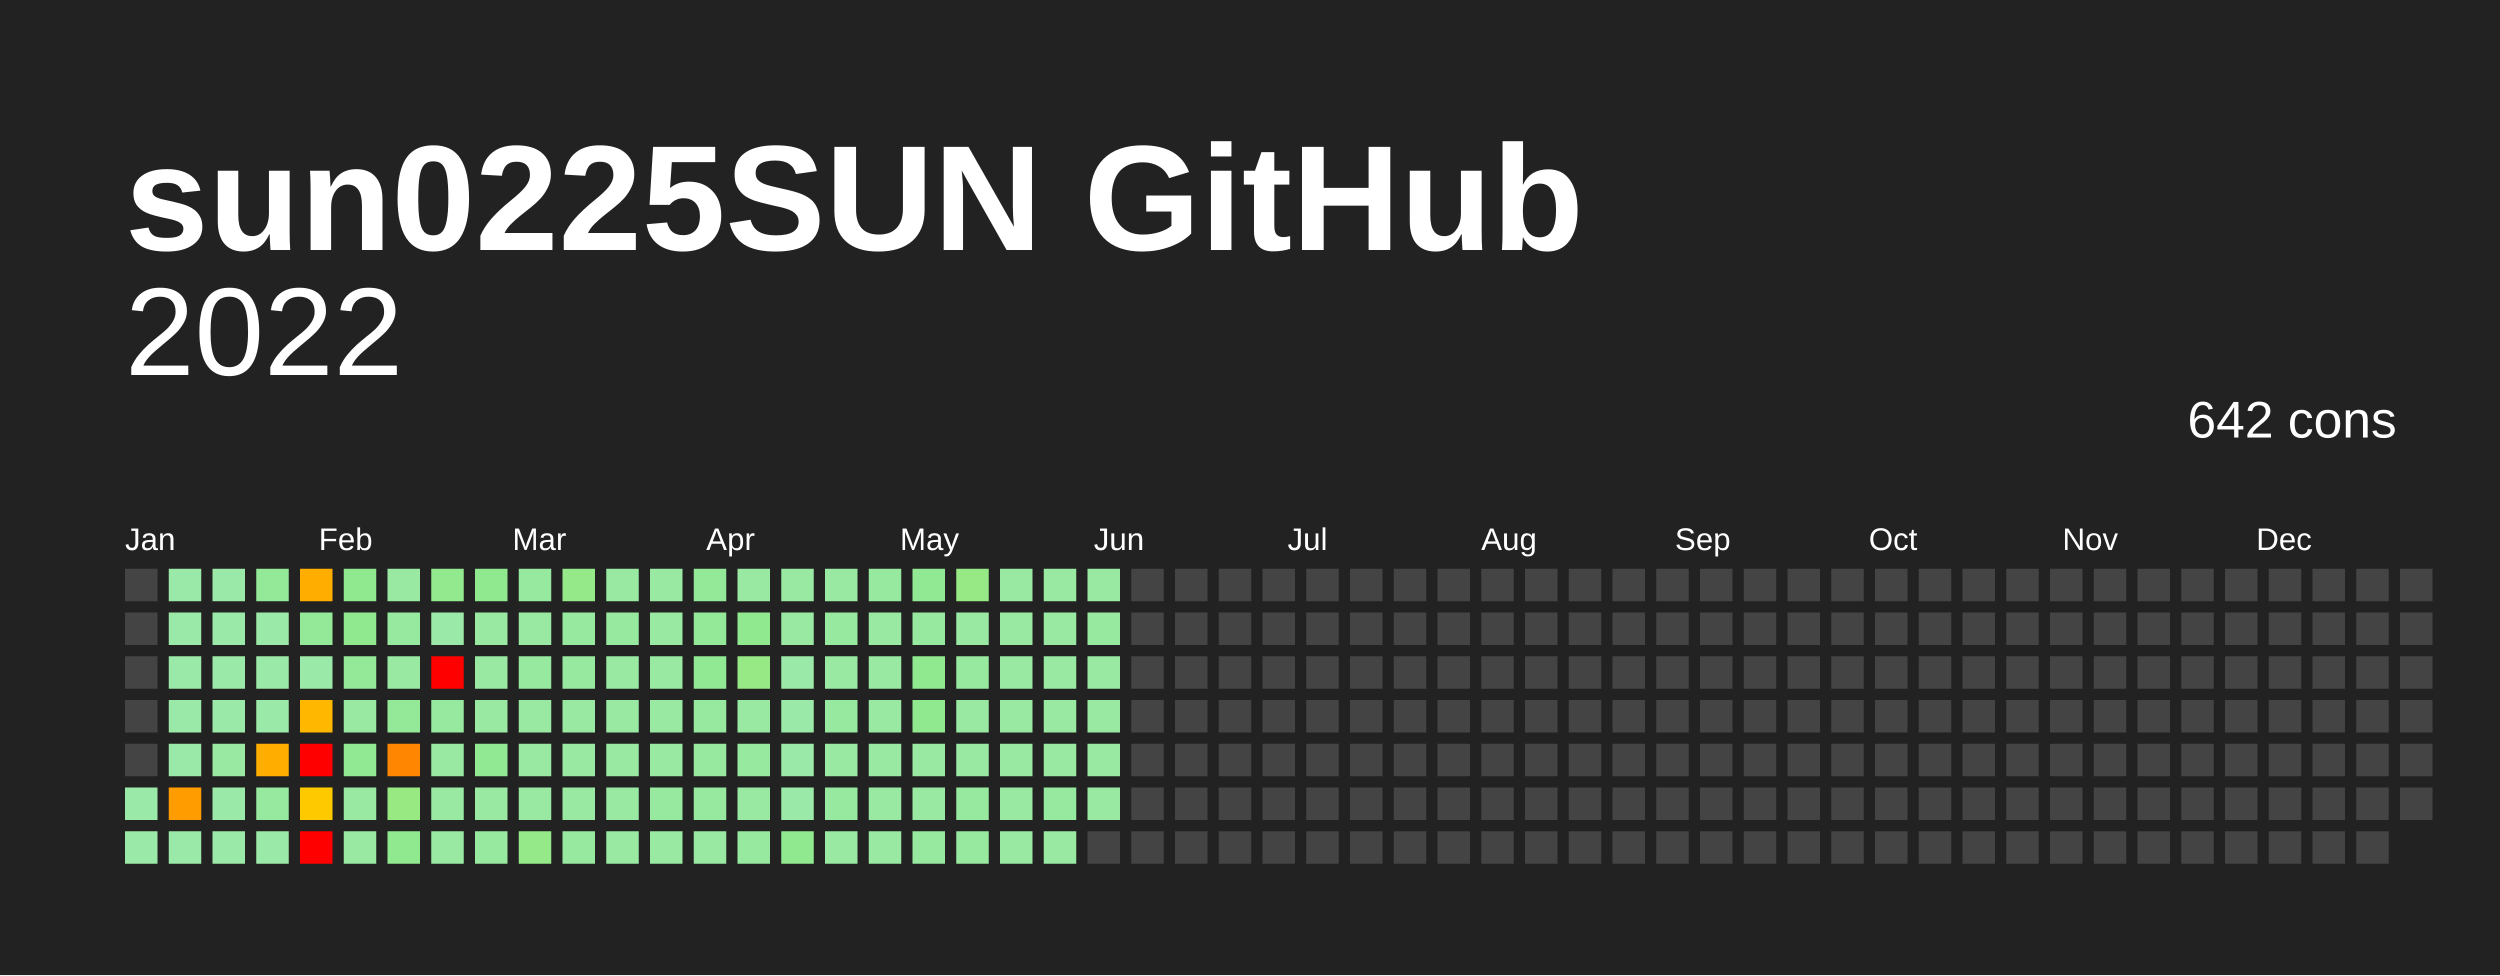
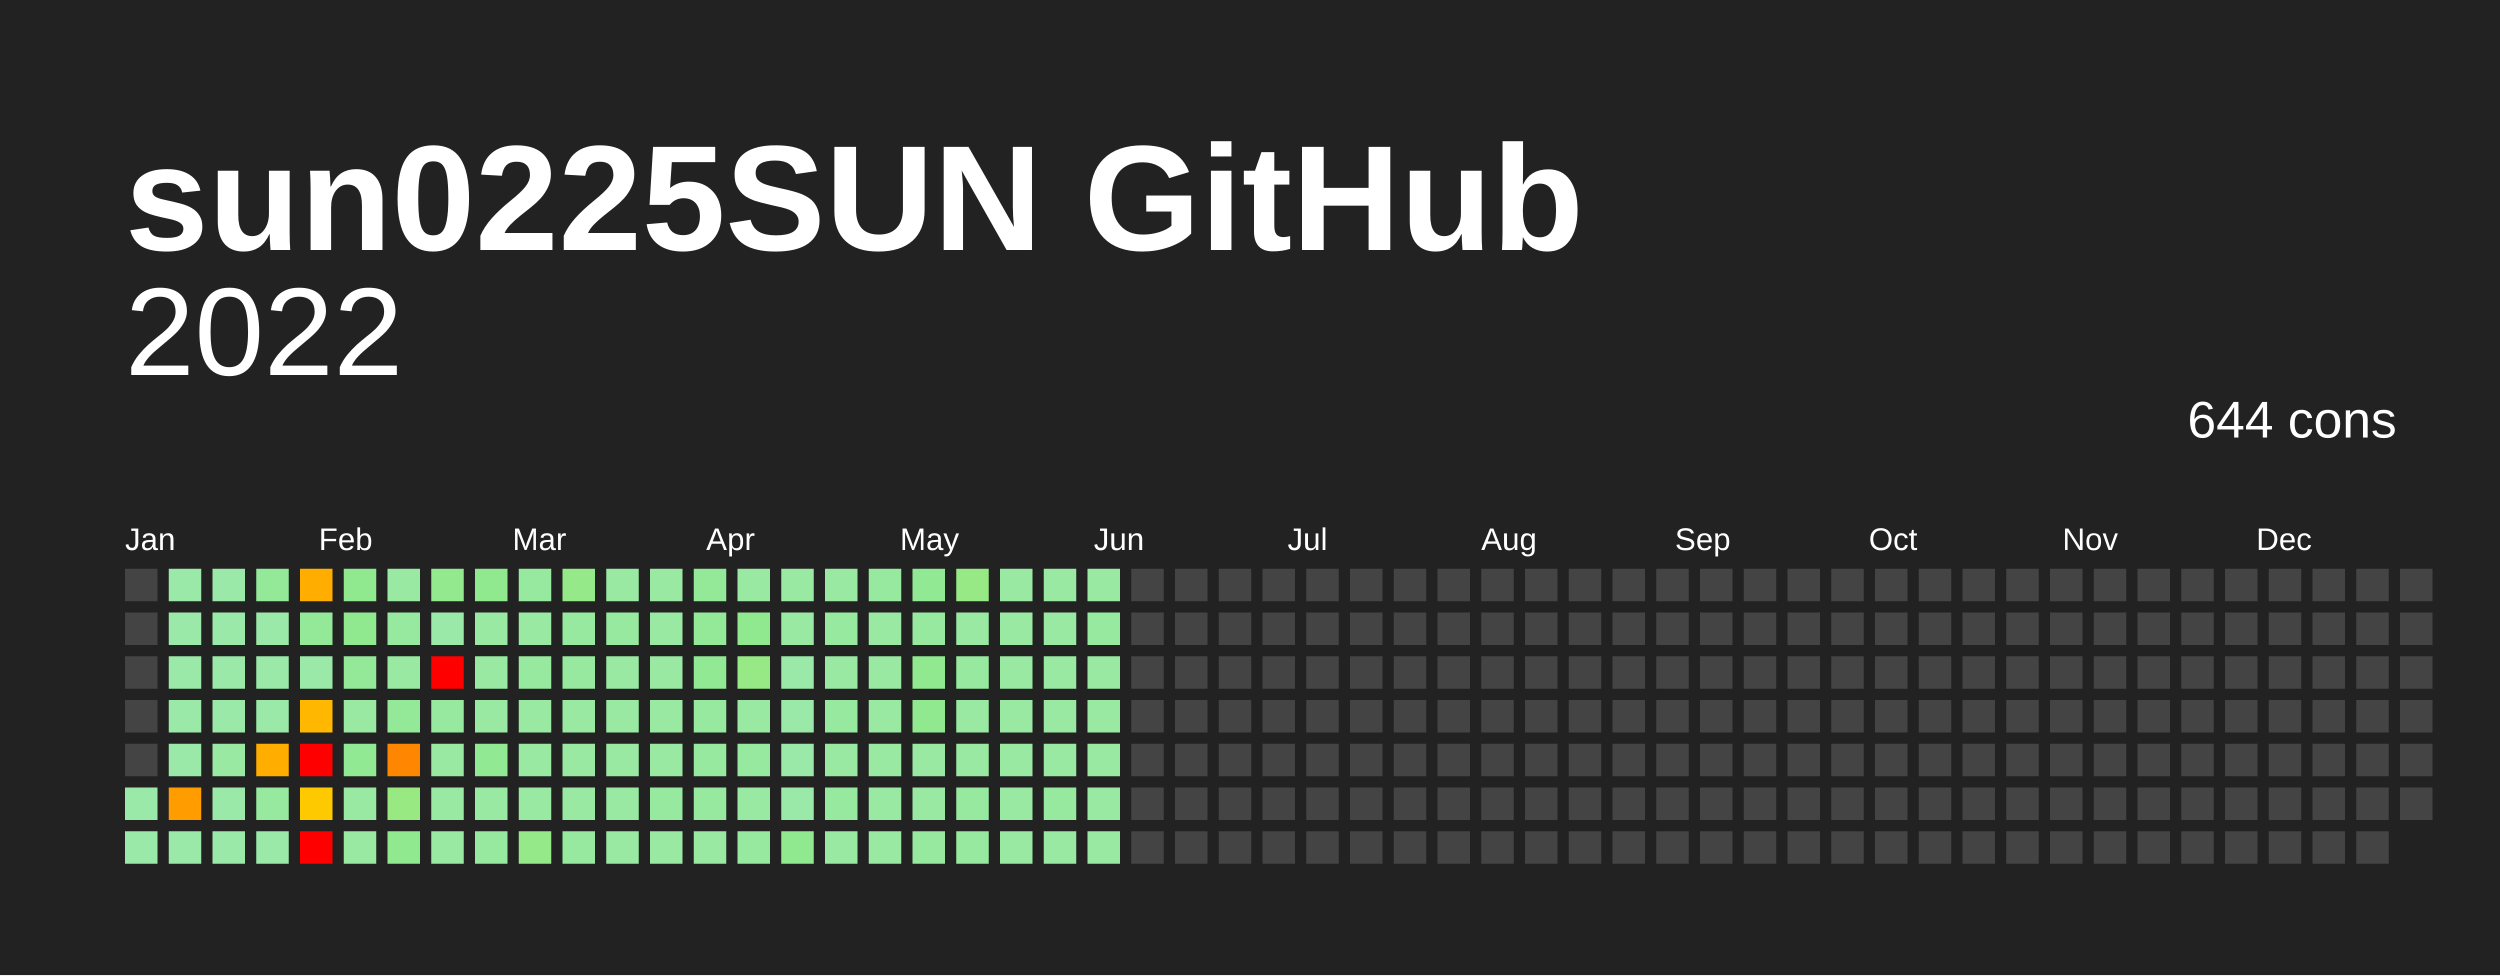
<svg xmlns="http://www.w3.org/2000/svg" baseProfile="full" height="78mm" version="1.1" viewBox="0,0,200,78" width="200mm">
  <defs />
  <rect fill="#222222" height="78" width="200" x="0" y="0" />
  <text fill="#FFFFFF" style="font-size:12px; font-family:Arial; font-weight:bold;" x="10" y="20">sun0225SUN GitHub</text>
  <text alignment-baseline="hanging" fill="#FFFFFF" style="font-size:10.0px; font-family:Arial;" x="10" y="30">2022</text>
-   <text alignment-baseline="hanging" fill="#FFFFFF" style="font-size:4.125px; font-family:Arial;" x="175" y="35">642 cons</text>
+   <text alignment-baseline="hanging" fill="#FFFFFF" style="font-size:4.125px; font-family:Arial;" x="175" y="35">644 cons</text>
  <text fill="#FFFFFF" style="font-size:2.5px; font-family:Arial" x="10.0" y="44">Jan</text>
  <text fill="#FFFFFF" style="font-size:2.5px; font-family:Arial" x="25.5" y="44">Feb</text>
  <text fill="#FFFFFF" style="font-size:2.5px; font-family:Arial" x="41.0" y="44">Mar</text>
  <text fill="#FFFFFF" style="font-size:2.5px; font-family:Arial" x="56.5" y="44">Apr</text>
  <text fill="#FFFFFF" style="font-size:2.5px; font-family:Arial" x="72.0" y="44">May</text>
  <text fill="#FFFFFF" style="font-size:2.5px; font-family:Arial" x="87.5" y="44">Jun</text>
  <text fill="#FFFFFF" style="font-size:2.5px; font-family:Arial" x="103.0" y="44">Jul</text>
  <text fill="#FFFFFF" style="font-size:2.5px; font-family:Arial" x="118.5" y="44">Aug</text>
  <text fill="#FFFFFF" style="font-size:2.5px; font-family:Arial" x="134.0" y="44">Sep</text>
  <text fill="#FFFFFF" style="font-size:2.5px; font-family:Arial" x="149.5" y="44">Oct</text>
  <text fill="#FFFFFF" style="font-size:2.5px; font-family:Arial" x="165.0" y="44">Nov</text>
  <text fill="#FFFFFF" style="font-size:2.5px; font-family:Arial" x="180.5" y="44">Dec</text>
  <rect fill="#444444" height="2.6" width="2.6" x="10.0" y="45.5" />
  <rect fill="#444444" height="2.6" width="2.6" x="10.0" y="49.0" />
  <rect fill="#444444" height="2.6" width="2.6" x="10.0" y="52.5" />
  <rect fill="#444444" height="2.6" width="2.6" x="10.0" y="56.0" />
  <rect fill="#444444" height="2.6" width="2.6" x="10.0" y="59.5" />
  <rect fill="#9be9a8" height="2.6" width="2.6" x="10.0" y="63.0" />
  <rect fill="#9be9a8" height="2.6" width="2.6" x="10.0" y="66.5" />
  <rect fill="#9be9a8" height="2.6" width="2.6" x="13.5" y="45.5" />
  <rect fill="#9be9a8" height="2.6" width="2.6" x="13.5" y="49.0" />
  <rect fill="#9be9a8" height="2.6" width="2.6" x="13.5" y="52.5" />
  <rect fill="#9be9a8" height="2.6" width="2.6" x="13.5" y="56.0" />
  <rect fill="#9be9a8" height="2.6" width="2.6" x="13.5" y="59.5" />
  <rect fill="#ff9d00" height="2.6" width="2.6" x="13.5" y="63.0" />
  <rect fill="#9be9a8" height="2.6" width="2.6" x="13.5" y="66.5" />
  <rect fill="#9be9a8" height="2.6" width="2.6" x="17.0" y="45.5" />
  <rect fill="#9be9a8" height="2.6" width="2.6" x="17.0" y="49.0" />
  <rect fill="#9be9a8" height="2.6" width="2.6" x="17.0" y="52.5" />
  <rect fill="#9be9a8" height="2.6" width="2.6" x="17.0" y="56.0" />
  <rect fill="#99e9a3" height="2.6" width="2.6" x="17.0" y="59.5" />
  <rect fill="#9be9a8" height="2.6" width="2.6" x="17.0" y="63.0" />
  <rect fill="#9be9a8" height="2.6" width="2.6" x="17.0" y="66.5" />
  <rect fill="#94e999" height="2.6" width="2.6" x="20.5" y="45.5" />
  <rect fill="#9be9a8" height="2.6" width="2.6" x="20.5" y="49.0" />
  <rect fill="#9be9a8" height="2.6" width="2.6" x="20.5" y="52.5" />
  <rect fill="#9be9a8" height="2.6" width="2.6" x="20.5" y="56.0" />
  <rect fill="#ffae00" height="2.6" width="2.6" x="20.5" y="59.5" />
  <rect fill="#96e99e" height="2.6" width="2.6" x="20.5" y="63.0" />
  <rect fill="#9be9a8" height="2.6" width="2.6" x="20.5" y="66.5" />
  <rect fill="#ffae00" height="2.6" width="2.6" x="24.0" y="45.5" />
  <rect fill="#94e999" height="2.6" width="2.6" x="24.0" y="49.0" />
  <rect fill="#9be9a8" height="2.6" width="2.6" x="24.0" y="52.5" />
  <rect fill="#ffb700" height="2.6" width="2.6" x="24.0" y="56.0" />
  <rect fill="red" height="2.6" width="2.6" x="24.0" y="59.5" />
  <rect fill="#ffc900" height="2.6" width="2.6" x="24.0" y="63.0" />
  <rect fill="red" height="2.6" width="2.6" x="24.0" y="66.5" />
  <rect fill="#91e98f" height="2.6" width="2.6" x="27.5" y="45.5" />
  <rect fill="#91e98f" height="2.6" width="2.6" x="27.5" y="49.0" />
  <rect fill="#94e999" height="2.6" width="2.6" x="27.5" y="52.5" />
  <rect fill="#99e9a3" height="2.6" width="2.6" x="27.5" y="56.0" />
  <rect fill="#92e993" height="2.6" width="2.6" x="27.5" y="59.5" />
  <rect fill="#99e9a3" height="2.6" width="2.6" x="27.5" y="63.0" />
  <rect fill="#99e9a3" height="2.6" width="2.6" x="27.5" y="66.5" />
  <rect fill="#99e9a3" height="2.6" width="2.6" x="31.0" y="45.5" />
  <rect fill="#96e99e" height="2.6" width="2.6" x="31.0" y="49.0" />
  <rect fill="#99e9a3" height="2.6" width="2.6" x="31.0" y="52.5" />
  <rect fill="#94e999" height="2.6" width="2.6" x="31.0" y="56.0" />
  <rect fill="#ff8600" height="2.6" width="2.6" x="31.0" y="59.5" />
  <rect fill="#99e983" height="2.6" width="2.6" x="31.0" y="63.0" />
  <rect fill="#91e98f" height="2.6" width="2.6" x="31.0" y="66.5" />
  <rect fill="#93e98d" height="2.6" width="2.6" x="34.5" y="45.5" />
  <rect fill="#9be9a8" height="2.6" width="2.6" x="34.5" y="49.0" />
  <rect fill="red" height="2.6" width="2.6" x="34.5" y="52.5" />
  <rect fill="#96e99e" height="2.6" width="2.6" x="34.5" y="56.0" />
  <rect fill="#99e9a3" height="2.6" width="2.6" x="34.5" y="59.5" />
  <rect fill="#99e9a3" height="2.6" width="2.6" x="34.5" y="63.0" />
  <rect fill="#99e9a3" height="2.6" width="2.6" x="34.5" y="66.5" />
  <rect fill="#91e98f" height="2.6" width="2.6" x="38.0" y="45.5" />
  <rect fill="#99e9a3" height="2.6" width="2.6" x="38.0" y="49.0" />
  <rect fill="#99e9a3" height="2.6" width="2.6" x="38.0" y="52.5" />
  <rect fill="#99e9a3" height="2.6" width="2.6" x="38.0" y="56.0" />
  <rect fill="#92e993" height="2.6" width="2.6" x="38.0" y="59.5" />
  <rect fill="#99e9a3" height="2.6" width="2.6" x="38.0" y="63.0" />
  <rect fill="#96e99e" height="2.6" width="2.6" x="38.0" y="66.5" />
  <rect fill="#96e99e" height="2.6" width="2.6" x="41.5" y="45.5" />
  <rect fill="#99e9a3" height="2.6" width="2.6" x="41.5" y="49.0" />
  <rect fill="#96e99e" height="2.6" width="2.6" x="41.5" y="52.5" />
  <rect fill="#99e9a3" height="2.6" width="2.6" x="41.5" y="56.0" />
  <rect fill="#99e9a3" height="2.6" width="2.6" x="41.5" y="59.5" />
  <rect fill="#99e9a3" height="2.6" width="2.6" x="41.5" y="63.0" />
  <rect fill="#95e988" height="2.6" width="2.6" x="41.5" y="66.5" />
  <rect fill="#95e988" height="2.6" width="2.6" x="45.0" y="45.5" />
  <rect fill="#96e99e" height="2.6" width="2.6" x="45.0" y="49.0" />
  <rect fill="#96e99e" height="2.6" width="2.6" x="45.0" y="52.5" />
  <rect fill="#99e9a3" height="2.6" width="2.6" x="45.0" y="56.0" />
  <rect fill="#99e9a3" height="2.6" width="2.6" x="45.0" y="59.5" />
  <rect fill="#99e9a3" height="2.6" width="2.6" x="45.0" y="63.0" />
  <rect fill="#96e99e" height="2.6" width="2.6" x="45.0" y="66.5" />
  <rect fill="#99e9a3" height="2.6" width="2.6" x="48.5" y="45.5" />
  <rect fill="#96e99e" height="2.6" width="2.6" x="48.5" y="49.0" />
  <rect fill="#99e9a3" height="2.6" width="2.6" x="48.5" y="52.5" />
  <rect fill="#99e9a3" height="2.6" width="2.6" x="48.5" y="56.0" />
  <rect fill="#99e9a3" height="2.6" width="2.6" x="48.5" y="59.5" />
  <rect fill="#99e9a3" height="2.6" width="2.6" x="48.5" y="63.0" />
  <rect fill="#99e9a3" height="2.6" width="2.6" x="48.5" y="66.5" />
  <rect fill="#99e9a3" height="2.6" width="2.6" x="52.0" y="45.5" />
  <rect fill="#99e9a3" height="2.6" width="2.6" x="52.0" y="49.0" />
  <rect fill="#99e9a3" height="2.6" width="2.6" x="52.0" y="52.5" />
  <rect fill="#99e9a3" height="2.6" width="2.6" x="52.0" y="56.0" />
  <rect fill="#99e9a3" height="2.6" width="2.6" x="52.0" y="59.5" />
  <rect fill="#96e99e" height="2.6" width="2.6" x="52.0" y="63.0" />
  <rect fill="#99e9a3" height="2.6" width="2.6" x="52.0" y="66.5" />
  <rect fill="#94e999" height="2.6" width="2.6" x="55.5" y="45.5" />
  <rect fill="#94e999" height="2.6" width="2.6" x="55.5" y="49.0" />
  <rect fill="#92e993" height="2.6" width="2.6" x="55.5" y="52.5" />
  <rect fill="#96e99e" height="2.6" width="2.6" x="55.5" y="56.0" />
  <rect fill="#96e99e" height="2.6" width="2.6" x="55.5" y="59.5" />
  <rect fill="#96e99e" height="2.6" width="2.6" x="55.5" y="63.0" />
  <rect fill="#99e9a3" height="2.6" width="2.6" x="55.5" y="66.5" />
  <rect fill="#99e9a3" height="2.6" width="2.6" x="59.0" y="45.5" />
  <rect fill="#91e98f" height="2.6" width="2.6" x="59.0" y="49.0" />
  <rect fill="#97e986" height="2.6" width="2.6" x="59.0" y="52.5" />
  <rect fill="#99e9a3" height="2.6" width="2.6" x="59.0" y="56.0" />
  <rect fill="#96e99e" height="2.6" width="2.6" x="59.0" y="59.5" />
  <rect fill="#99e9a3" height="2.6" width="2.6" x="59.0" y="63.0" />
  <rect fill="#96e99e" height="2.6" width="2.6" x="59.0" y="66.5" />
  <rect fill="#99e9a3" height="2.6" width="2.6" x="62.5" y="45.5" />
  <rect fill="#99e9a3" height="2.6" width="2.6" x="62.5" y="49.0" />
  <rect fill="#9be9a8" height="2.6" width="2.6" x="62.5" y="52.5" />
  <rect fill="#9be9a8" height="2.6" width="2.6" x="62.5" y="56.0" />
  <rect fill="#9be9a8" height="2.6" width="2.6" x="62.5" y="59.5" />
  <rect fill="#9be9a8" height="2.6" width="2.6" x="62.5" y="63.0" />
  <rect fill="#91e98f" height="2.6" width="2.6" x="62.5" y="66.5" />
  <rect fill="#99e9a3" height="2.6" width="2.6" x="66.0" y="45.5" />
  <rect fill="#96e99e" height="2.6" width="2.6" x="66.0" y="49.0" />
  <rect fill="#99e9a3" height="2.6" width="2.6" x="66.0" y="52.5" />
  <rect fill="#96e99e" height="2.6" width="2.6" x="66.0" y="56.0" />
  <rect fill="#99e9a3" height="2.6" width="2.6" x="66.0" y="59.5" />
  <rect fill="#96e99e" height="2.6" width="2.6" x="66.0" y="63.0" />
  <rect fill="#99e9a3" height="2.6" width="2.6" x="66.0" y="66.5" />
  <rect fill="#96e99e" height="2.6" width="2.6" x="69.5" y="45.5" />
  <rect fill="#99e9a3" height="2.6" width="2.6" x="69.5" y="49.0" />
  <rect fill="#99e9a3" height="2.6" width="2.6" x="69.5" y="52.5" />
  <rect fill="#99e9a3" height="2.6" width="2.6" x="69.5" y="56.0" />
  <rect fill="#99e9a3" height="2.6" width="2.6" x="69.5" y="59.5" />
  <rect fill="#99e9a3" height="2.6" width="2.6" x="69.5" y="63.0" />
  <rect fill="#99e9a3" height="2.6" width="2.6" x="69.5" y="66.5" />
  <rect fill="#92e993" height="2.6" width="2.6" x="73.0" y="45.5" />
  <rect fill="#96e99e" height="2.6" width="2.6" x="73.0" y="49.0" />
  <rect fill="#91e98f" height="2.6" width="2.6" x="73.0" y="52.5" />
  <rect fill="#91e98f" height="2.6" width="2.6" x="73.0" y="56.0" />
  <rect fill="#99e9a3" height="2.6" width="2.6" x="73.0" y="59.5" />
  <rect fill="#99e9a3" height="2.6" width="2.6" x="73.0" y="63.0" />
  <rect fill="#96e99e" height="2.6" width="2.6" x="73.0" y="66.5" />
  <rect fill="#97e986" height="2.6" width="2.6" x="76.5" y="45.5" />
  <rect fill="#99e9a3" height="2.6" width="2.6" x="76.5" y="49.0" />
  <rect fill="#96e99e" height="2.6" width="2.6" x="76.5" y="52.5" />
  <rect fill="#99e9a3" height="2.6" width="2.6" x="76.5" y="56.0" />
  <rect fill="#99e9a3" height="2.6" width="2.6" x="76.5" y="59.5" />
  <rect fill="#96e99e" height="2.6" width="2.6" x="76.5" y="63.0" />
  <rect fill="#96e99e" height="2.6" width="2.6" x="76.5" y="66.5" />
  <rect fill="#99e9a3" height="2.6" width="2.6" x="80.0" y="45.5" />
  <rect fill="#99e9a3" height="2.6" width="2.6" x="80.0" y="49.0" />
  <rect fill="#99e9a3" height="2.6" width="2.6" x="80.0" y="52.5" />
  <rect fill="#99e9a3" height="2.6" width="2.6" x="80.0" y="56.0" />
  <rect fill="#99e9a3" height="2.6" width="2.6" x="80.0" y="59.5" />
  <rect fill="#99e9a3" height="2.6" width="2.6" x="80.0" y="63.0" />
  <rect fill="#99e9a3" height="2.6" width="2.6" x="80.0" y="66.5" />
  <rect fill="#99e9a3" height="2.6" width="2.6" x="83.5" y="45.5" />
  <rect fill="#99e9a3" height="2.6" width="2.6" x="83.5" y="49.0" />
  <rect fill="#99e9a3" height="2.6" width="2.6" x="83.5" y="52.5" />
  <rect fill="#99e9a3" height="2.6" width="2.6" x="83.5" y="56.0" />
  <rect fill="#99e9a3" height="2.6" width="2.6" x="83.5" y="59.5" />
  <rect fill="#96e99e" height="2.6" width="2.6" x="83.5" y="63.0" />
  <rect fill="#99e9a3" height="2.6" width="2.6" x="83.5" y="66.5" />
  <rect fill="#99e9a3" height="2.6" width="2.6" x="87.0" y="45.5" />
  <rect fill="#96e99e" height="2.6" width="2.6" x="87.0" y="49.0" />
  <rect fill="#99e9a3" height="2.6" width="2.6" x="87.0" y="52.5" />
  <rect fill="#99e9a3" height="2.6" width="2.6" x="87.0" y="56.0" />
  <rect fill="#99e9a3" height="2.6" width="2.6" x="87.0" y="59.5" />
  <rect fill="#99e9a3" height="2.6" width="2.6" x="87.0" y="63.0" />
-   <rect fill="#444444" height="2.6" width="2.6" x="87.0" y="66.5" />
+   <rect fill="#99e9a3" height="2.6" width="2.6" x="87.0" y="66.5" />
  <rect fill="#444444" height="2.6" width="2.6" x="90.5" y="45.5" />
  <rect fill="#444444" height="2.6" width="2.6" x="90.5" y="49.0" />
  <rect fill="#444444" height="2.6" width="2.6" x="90.5" y="52.5" />
  <rect fill="#444444" height="2.6" width="2.6" x="90.5" y="56.0" />
  <rect fill="#444444" height="2.6" width="2.6" x="90.5" y="59.5" />
  <rect fill="#444444" height="2.6" width="2.6" x="90.5" y="63.0" />
  <rect fill="#444444" height="2.6" width="2.6" x="90.5" y="66.5" />
  <rect fill="#444444" height="2.6" width="2.6" x="94.0" y="45.5" />
  <rect fill="#444444" height="2.6" width="2.6" x="94.0" y="49.0" />
  <rect fill="#444444" height="2.6" width="2.6" x="94.0" y="52.5" />
  <rect fill="#444444" height="2.6" width="2.6" x="94.0" y="56.0" />
  <rect fill="#444444" height="2.6" width="2.6" x="94.0" y="59.5" />
  <rect fill="#444444" height="2.6" width="2.6" x="94.0" y="63.0" />
  <rect fill="#444444" height="2.6" width="2.6" x="94.0" y="66.5" />
  <rect fill="#444444" height="2.6" width="2.6" x="97.5" y="45.5" />
  <rect fill="#444444" height="2.6" width="2.6" x="97.5" y="49.0" />
  <rect fill="#444444" height="2.6" width="2.6" x="97.5" y="52.5" />
  <rect fill="#444444" height="2.6" width="2.6" x="97.5" y="56.0" />
  <rect fill="#444444" height="2.6" width="2.6" x="97.5" y="59.5" />
  <rect fill="#444444" height="2.6" width="2.6" x="97.5" y="63.0" />
  <rect fill="#444444" height="2.6" width="2.6" x="97.5" y="66.5" />
  <rect fill="#444444" height="2.6" width="2.6" x="101.0" y="45.5" />
  <rect fill="#444444" height="2.6" width="2.6" x="101.0" y="49.0" />
  <rect fill="#444444" height="2.6" width="2.6" x="101.0" y="52.5" />
  <rect fill="#444444" height="2.6" width="2.6" x="101.0" y="56.0" />
  <rect fill="#444444" height="2.6" width="2.6" x="101.0" y="59.5" />
  <rect fill="#444444" height="2.6" width="2.6" x="101.0" y="63.0" />
  <rect fill="#444444" height="2.6" width="2.6" x="101.0" y="66.5" />
  <rect fill="#444444" height="2.6" width="2.6" x="104.5" y="45.5" />
  <rect fill="#444444" height="2.6" width="2.6" x="104.5" y="49.0" />
  <rect fill="#444444" height="2.6" width="2.6" x="104.5" y="52.5" />
  <rect fill="#444444" height="2.6" width="2.6" x="104.5" y="56.0" />
  <rect fill="#444444" height="2.6" width="2.6" x="104.5" y="59.5" />
  <rect fill="#444444" height="2.6" width="2.6" x="104.5" y="63.0" />
  <rect fill="#444444" height="2.6" width="2.6" x="104.5" y="66.5" />
  <rect fill="#444444" height="2.6" width="2.6" x="108.0" y="45.5" />
  <rect fill="#444444" height="2.6" width="2.6" x="108.0" y="49.0" />
  <rect fill="#444444" height="2.6" width="2.6" x="108.0" y="52.5" />
  <rect fill="#444444" height="2.6" width="2.6" x="108.0" y="56.0" />
  <rect fill="#444444" height="2.6" width="2.6" x="108.0" y="59.5" />
  <rect fill="#444444" height="2.6" width="2.6" x="108.0" y="63.0" />
  <rect fill="#444444" height="2.6" width="2.6" x="108.0" y="66.5" />
  <rect fill="#444444" height="2.6" width="2.6" x="111.5" y="45.5" />
  <rect fill="#444444" height="2.6" width="2.6" x="111.5" y="49.0" />
  <rect fill="#444444" height="2.6" width="2.6" x="111.5" y="52.5" />
  <rect fill="#444444" height="2.6" width="2.6" x="111.5" y="56.0" />
  <rect fill="#444444" height="2.6" width="2.6" x="111.5" y="59.5" />
  <rect fill="#444444" height="2.6" width="2.6" x="111.5" y="63.0" />
  <rect fill="#444444" height="2.6" width="2.6" x="111.5" y="66.5" />
  <rect fill="#444444" height="2.6" width="2.6" x="115.0" y="45.5" />
  <rect fill="#444444" height="2.6" width="2.6" x="115.0" y="49.0" />
  <rect fill="#444444" height="2.6" width="2.6" x="115.0" y="52.5" />
  <rect fill="#444444" height="2.6" width="2.6" x="115.0" y="56.0" />
  <rect fill="#444444" height="2.6" width="2.6" x="115.0" y="59.5" />
  <rect fill="#444444" height="2.6" width="2.6" x="115.0" y="63.0" />
  <rect fill="#444444" height="2.6" width="2.6" x="115.0" y="66.5" />
  <rect fill="#444444" height="2.6" width="2.6" x="118.5" y="45.5" />
  <rect fill="#444444" height="2.6" width="2.6" x="118.5" y="49.0" />
  <rect fill="#444444" height="2.6" width="2.6" x="118.5" y="52.5" />
  <rect fill="#444444" height="2.6" width="2.6" x="118.5" y="56.0" />
  <rect fill="#444444" height="2.6" width="2.6" x="118.5" y="59.5" />
  <rect fill="#444444" height="2.6" width="2.6" x="118.5" y="63.0" />
  <rect fill="#444444" height="2.6" width="2.6" x="118.5" y="66.5" />
  <rect fill="#444444" height="2.6" width="2.6" x="122.0" y="45.5" />
  <rect fill="#444444" height="2.6" width="2.6" x="122.0" y="49.0" />
  <rect fill="#444444" height="2.6" width="2.6" x="122.0" y="52.5" />
  <rect fill="#444444" height="2.6" width="2.6" x="122.0" y="56.0" />
  <rect fill="#444444" height="2.6" width="2.6" x="122.0" y="59.5" />
  <rect fill="#444444" height="2.6" width="2.6" x="122.0" y="63.0" />
  <rect fill="#444444" height="2.6" width="2.6" x="122.0" y="66.5" />
  <rect fill="#444444" height="2.6" width="2.6" x="125.5" y="45.5" />
  <rect fill="#444444" height="2.6" width="2.6" x="125.5" y="49.0" />
  <rect fill="#444444" height="2.6" width="2.6" x="125.5" y="52.5" />
  <rect fill="#444444" height="2.6" width="2.6" x="125.5" y="56.0" />
  <rect fill="#444444" height="2.6" width="2.6" x="125.5" y="59.5" />
  <rect fill="#444444" height="2.6" width="2.6" x="125.5" y="63.0" />
  <rect fill="#444444" height="2.6" width="2.6" x="125.5" y="66.5" />
  <rect fill="#444444" height="2.6" width="2.6" x="129.0" y="45.5" />
  <rect fill="#444444" height="2.6" width="2.6" x="129.0" y="49.0" />
  <rect fill="#444444" height="2.6" width="2.6" x="129.0" y="52.5" />
  <rect fill="#444444" height="2.6" width="2.6" x="129.0" y="56.0" />
  <rect fill="#444444" height="2.6" width="2.6" x="129.0" y="59.5" />
  <rect fill="#444444" height="2.6" width="2.6" x="129.0" y="63.0" />
  <rect fill="#444444" height="2.6" width="2.6" x="129.0" y="66.5" />
  <rect fill="#444444" height="2.6" width="2.6" x="132.5" y="45.5" />
  <rect fill="#444444" height="2.6" width="2.6" x="132.5" y="49.0" />
  <rect fill="#444444" height="2.6" width="2.6" x="132.5" y="52.5" />
  <rect fill="#444444" height="2.6" width="2.6" x="132.5" y="56.0" />
  <rect fill="#444444" height="2.6" width="2.6" x="132.5" y="59.5" />
  <rect fill="#444444" height="2.6" width="2.6" x="132.5" y="63.0" />
  <rect fill="#444444" height="2.6" width="2.6" x="132.5" y="66.5" />
  <rect fill="#444444" height="2.6" width="2.6" x="136.0" y="45.5" />
  <rect fill="#444444" height="2.6" width="2.6" x="136.0" y="49.0" />
  <rect fill="#444444" height="2.6" width="2.6" x="136.0" y="52.5" />
  <rect fill="#444444" height="2.6" width="2.6" x="136.0" y="56.0" />
  <rect fill="#444444" height="2.6" width="2.6" x="136.0" y="59.5" />
  <rect fill="#444444" height="2.6" width="2.6" x="136.0" y="63.0" />
  <rect fill="#444444" height="2.6" width="2.6" x="136.0" y="66.5" />
  <rect fill="#444444" height="2.6" width="2.6" x="139.5" y="45.5" />
  <rect fill="#444444" height="2.6" width="2.6" x="139.5" y="49.0" />
  <rect fill="#444444" height="2.6" width="2.6" x="139.5" y="52.5" />
  <rect fill="#444444" height="2.6" width="2.6" x="139.5" y="56.0" />
  <rect fill="#444444" height="2.6" width="2.6" x="139.5" y="59.5" />
  <rect fill="#444444" height="2.6" width="2.6" x="139.5" y="63.0" />
  <rect fill="#444444" height="2.6" width="2.6" x="139.5" y="66.5" />
  <rect fill="#444444" height="2.6" width="2.6" x="143.0" y="45.5" />
  <rect fill="#444444" height="2.6" width="2.6" x="143.0" y="49.0" />
  <rect fill="#444444" height="2.6" width="2.6" x="143.0" y="52.5" />
  <rect fill="#444444" height="2.6" width="2.6" x="143.0" y="56.0" />
  <rect fill="#444444" height="2.6" width="2.6" x="143.0" y="59.5" />
  <rect fill="#444444" height="2.6" width="2.6" x="143.0" y="63.0" />
  <rect fill="#444444" height="2.6" width="2.6" x="143.0" y="66.5" />
  <rect fill="#444444" height="2.6" width="2.6" x="146.5" y="45.5" />
  <rect fill="#444444" height="2.6" width="2.6" x="146.5" y="49.0" />
  <rect fill="#444444" height="2.6" width="2.6" x="146.5" y="52.5" />
  <rect fill="#444444" height="2.6" width="2.6" x="146.5" y="56.0" />
  <rect fill="#444444" height="2.6" width="2.6" x="146.5" y="59.5" />
  <rect fill="#444444" height="2.6" width="2.6" x="146.5" y="63.0" />
  <rect fill="#444444" height="2.6" width="2.6" x="146.5" y="66.5" />
  <rect fill="#444444" height="2.6" width="2.6" x="150.0" y="45.5" />
  <rect fill="#444444" height="2.6" width="2.6" x="150.0" y="49.0" />
  <rect fill="#444444" height="2.6" width="2.6" x="150.0" y="52.5" />
  <rect fill="#444444" height="2.6" width="2.6" x="150.0" y="56.0" />
  <rect fill="#444444" height="2.6" width="2.6" x="150.0" y="59.5" />
  <rect fill="#444444" height="2.6" width="2.6" x="150.0" y="63.0" />
  <rect fill="#444444" height="2.6" width="2.6" x="150.0" y="66.5" />
  <rect fill="#444444" height="2.6" width="2.6" x="153.5" y="45.5" />
  <rect fill="#444444" height="2.6" width="2.6" x="153.5" y="49.0" />
  <rect fill="#444444" height="2.6" width="2.6" x="153.5" y="52.5" />
  <rect fill="#444444" height="2.6" width="2.6" x="153.5" y="56.0" />
  <rect fill="#444444" height="2.6" width="2.6" x="153.5" y="59.5" />
  <rect fill="#444444" height="2.6" width="2.6" x="153.5" y="63.0" />
  <rect fill="#444444" height="2.6" width="2.6" x="153.5" y="66.5" />
  <rect fill="#444444" height="2.6" width="2.6" x="157.0" y="45.5" />
  <rect fill="#444444" height="2.6" width="2.6" x="157.0" y="49.0" />
  <rect fill="#444444" height="2.6" width="2.6" x="157.0" y="52.5" />
  <rect fill="#444444" height="2.6" width="2.6" x="157.0" y="56.0" />
  <rect fill="#444444" height="2.6" width="2.6" x="157.0" y="59.5" />
  <rect fill="#444444" height="2.6" width="2.6" x="157.0" y="63.0" />
  <rect fill="#444444" height="2.6" width="2.6" x="157.0" y="66.5" />
  <rect fill="#444444" height="2.6" width="2.6" x="160.5" y="45.5" />
  <rect fill="#444444" height="2.6" width="2.6" x="160.5" y="49.0" />
  <rect fill="#444444" height="2.6" width="2.6" x="160.5" y="52.5" />
  <rect fill="#444444" height="2.6" width="2.6" x="160.5" y="56.0" />
  <rect fill="#444444" height="2.6" width="2.6" x="160.5" y="59.5" />
  <rect fill="#444444" height="2.6" width="2.6" x="160.5" y="63.0" />
  <rect fill="#444444" height="2.6" width="2.6" x="160.5" y="66.5" />
  <rect fill="#444444" height="2.6" width="2.6" x="164.0" y="45.5" />
  <rect fill="#444444" height="2.6" width="2.6" x="164.0" y="49.0" />
  <rect fill="#444444" height="2.6" width="2.6" x="164.0" y="52.5" />
  <rect fill="#444444" height="2.6" width="2.6" x="164.0" y="56.0" />
  <rect fill="#444444" height="2.6" width="2.6" x="164.0" y="59.5" />
  <rect fill="#444444" height="2.6" width="2.6" x="164.0" y="63.0" />
  <rect fill="#444444" height="2.6" width="2.6" x="164.0" y="66.5" />
  <rect fill="#444444" height="2.6" width="2.6" x="167.5" y="45.5" />
  <rect fill="#444444" height="2.6" width="2.6" x="167.5" y="49.0" />
  <rect fill="#444444" height="2.6" width="2.6" x="167.5" y="52.5" />
  <rect fill="#444444" height="2.6" width="2.6" x="167.5" y="56.0" />
  <rect fill="#444444" height="2.6" width="2.6" x="167.5" y="59.5" />
  <rect fill="#444444" height="2.6" width="2.6" x="167.5" y="63.0" />
  <rect fill="#444444" height="2.6" width="2.6" x="167.5" y="66.5" />
  <rect fill="#444444" height="2.6" width="2.6" x="171.0" y="45.5" />
  <rect fill="#444444" height="2.6" width="2.6" x="171.0" y="49.0" />
  <rect fill="#444444" height="2.6" width="2.6" x="171.0" y="52.5" />
  <rect fill="#444444" height="2.6" width="2.6" x="171.0" y="56.0" />
  <rect fill="#444444" height="2.6" width="2.6" x="171.0" y="59.5" />
  <rect fill="#444444" height="2.6" width="2.6" x="171.0" y="63.0" />
  <rect fill="#444444" height="2.6" width="2.6" x="171.0" y="66.5" />
  <rect fill="#444444" height="2.6" width="2.6" x="174.5" y="45.5" />
  <rect fill="#444444" height="2.6" width="2.6" x="174.5" y="49.0" />
  <rect fill="#444444" height="2.6" width="2.6" x="174.5" y="52.5" />
  <rect fill="#444444" height="2.6" width="2.6" x="174.5" y="56.0" />
  <rect fill="#444444" height="2.6" width="2.6" x="174.5" y="59.5" />
  <rect fill="#444444" height="2.6" width="2.6" x="174.5" y="63.0" />
  <rect fill="#444444" height="2.6" width="2.6" x="174.5" y="66.5" />
  <rect fill="#444444" height="2.6" width="2.6" x="178.0" y="45.5" />
  <rect fill="#444444" height="2.6" width="2.6" x="178.0" y="49.0" />
  <rect fill="#444444" height="2.6" width="2.6" x="178.0" y="52.5" />
  <rect fill="#444444" height="2.6" width="2.6" x="178.0" y="56.0" />
  <rect fill="#444444" height="2.6" width="2.6" x="178.0" y="59.5" />
  <rect fill="#444444" height="2.6" width="2.6" x="178.0" y="63.0" />
  <rect fill="#444444" height="2.6" width="2.6" x="178.0" y="66.5" />
  <rect fill="#444444" height="2.6" width="2.6" x="181.5" y="45.5" />
  <rect fill="#444444" height="2.6" width="2.6" x="181.5" y="49.0" />
  <rect fill="#444444" height="2.6" width="2.6" x="181.5" y="52.5" />
  <rect fill="#444444" height="2.6" width="2.6" x="181.5" y="56.0" />
  <rect fill="#444444" height="2.6" width="2.6" x="181.5" y="59.5" />
  <rect fill="#444444" height="2.6" width="2.6" x="181.5" y="63.0" />
  <rect fill="#444444" height="2.6" width="2.6" x="181.5" y="66.5" />
  <rect fill="#444444" height="2.6" width="2.6" x="185.0" y="45.5" />
  <rect fill="#444444" height="2.6" width="2.6" x="185.0" y="49.0" />
  <rect fill="#444444" height="2.6" width="2.6" x="185.0" y="52.5" />
  <rect fill="#444444" height="2.6" width="2.6" x="185.0" y="56.0" />
  <rect fill="#444444" height="2.6" width="2.6" x="185.0" y="59.5" />
  <rect fill="#444444" height="2.6" width="2.6" x="185.0" y="63.0" />
  <rect fill="#444444" height="2.6" width="2.6" x="185.0" y="66.5" />
  <rect fill="#444444" height="2.6" width="2.6" x="188.5" y="45.5" />
  <rect fill="#444444" height="2.6" width="2.6" x="188.5" y="49.0" />
  <rect fill="#444444" height="2.6" width="2.6" x="188.5" y="52.5" />
  <rect fill="#444444" height="2.6" width="2.6" x="188.5" y="56.0" />
  <rect fill="#444444" height="2.6" width="2.6" x="188.5" y="59.5" />
  <rect fill="#444444" height="2.6" width="2.6" x="188.5" y="63.0" />
  <rect fill="#444444" height="2.6" width="2.6" x="188.5" y="66.5" />
  <rect fill="#444444" height="2.6" width="2.6" x="192.0" y="45.5" />
  <rect fill="#444444" height="2.6" width="2.6" x="192.0" y="49.0" />
  <rect fill="#444444" height="2.6" width="2.6" x="192.0" y="52.5" />
  <rect fill="#444444" height="2.6" width="2.6" x="192.0" y="56.0" />
  <rect fill="#444444" height="2.6" width="2.6" x="192.0" y="59.5" />
  <rect fill="#444444" height="2.6" width="2.6" x="192.0" y="63.0" />
</svg>
